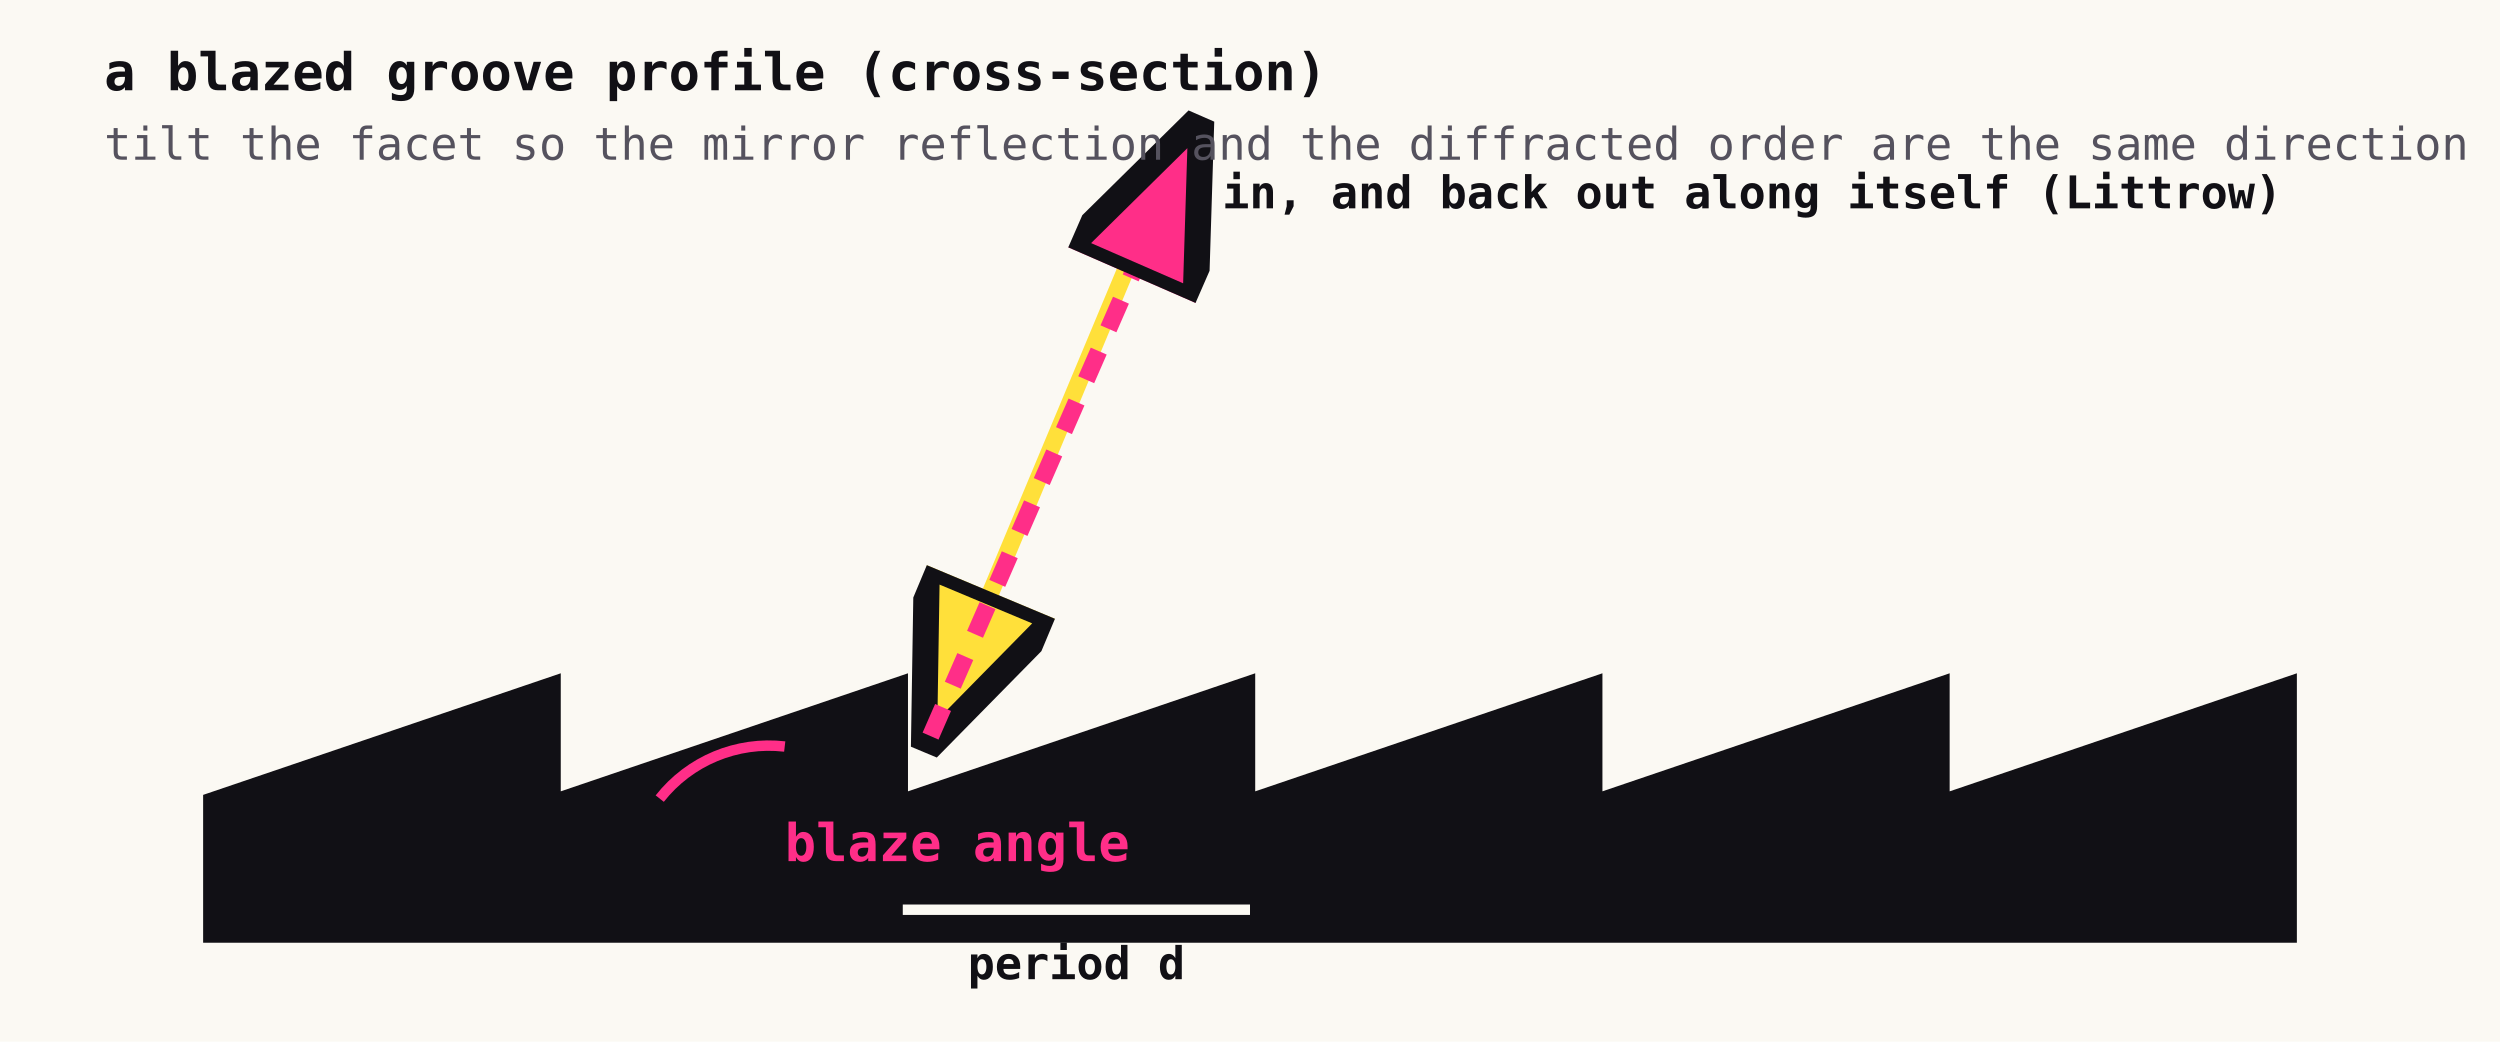
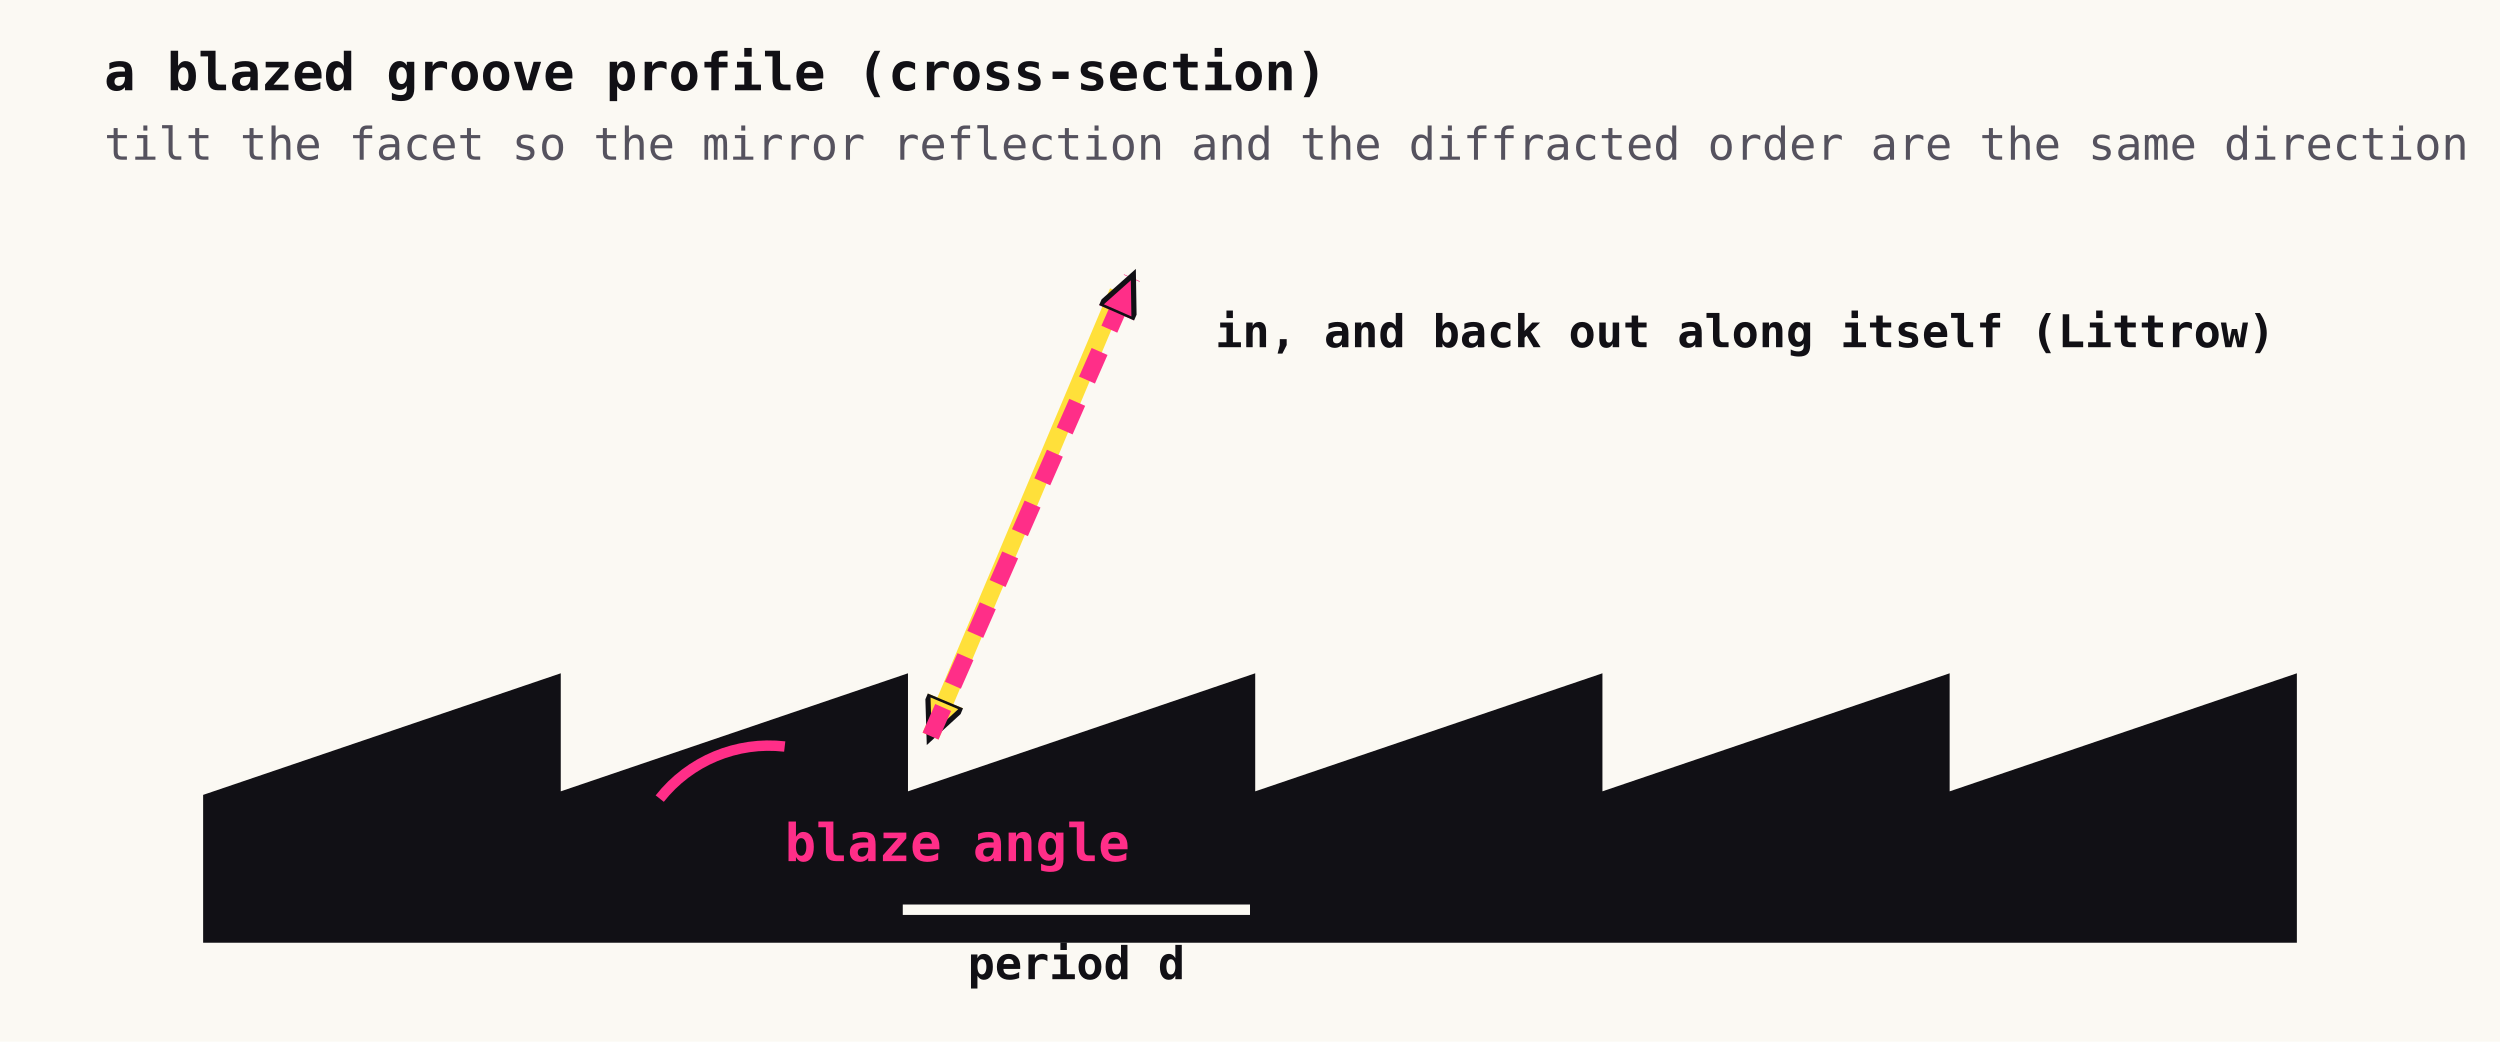
<svg xmlns="http://www.w3.org/2000/svg" viewBox="0 0 720 300" font-family="IBM Plex Mono, monospace" font-size="13">
  <rect width="720" height="300" fill="#fbf9f3" />
  <defs>
-     <marker id="a" markerWidth="10" markerHeight="8" refX="9" refY="4" orient="auto">
-       <path d="M0,0 L10,4 L0,8 z" fill="#ffe03a" stroke="#111015" stroke-width="1.5" />
+     <marker id="a" markerUnits="userSpaceOnUse" markerWidth="14" markerHeight="11" refX="11" refY="5.5" orient="auto">
+       <path d="M0,0 L12,5.5 L0,11 z" fill="#ffe03a" stroke="#111015" stroke-width="1.5" />
    </marker>
-     <marker id="b" markerWidth="10" markerHeight="8" refX="9" refY="4" orient="auto">
-       <path d="M0,0 L10,4 L0,8 z" fill="#ff2e88" stroke="#111015" stroke-width="1.5" />
+     <marker id="b" markerUnits="userSpaceOnUse" markerWidth="14" markerHeight="11" refX="11" refY="5.5" orient="auto">
+       <path d="M0,0 L12,5.5 L0,11 z" fill="#ff2e88" stroke="#111015" stroke-width="1.5" />
    </marker>
  </defs>
  <path d="M 60 230 L 160 196 L 160 230 L 260 196 L 260 230 L 360 196 L 360 230 L 460 196 L 460 230 L 560 196 L 560 230 L 660 196 L 660 230 L 660 270 L 60 270 Z" fill="#111015" stroke="#111015" stroke-width="3" />
-   <line x1="340" y1="40" x2="268" y2="212" stroke="#ffe03a" stroke-width="5" marker-end="url(#a)" />
-   <line x1="268" y1="212" x2="344" y2="38" stroke="#ff2e88" stroke-width="5" stroke-dasharray="9 7" marker-end="url(#b)" />
-   <text x="352" y="60" fill="#111015" font-weight="700">in, and back out along itself (Littrow)</text>
+   <line x1="322" y1="84" x2="268" y2="212" stroke="#ffe03a" stroke-width="5" marker-end="url(#a)" />
+   <line x1="268" y1="212" x2="326" y2="80" stroke="#ff2e88" stroke-width="5" stroke-dasharray="9 7" marker-end="url(#b)" />
+   <text x="350" y="100" fill="#111015" font-weight="700">in, and back out along itself (Littrow)</text>
  <path d="M 190 230 A 40 40 0 0 1 226 215" fill="none" stroke="#ff2e88" stroke-width="3" />
  <text x="226" y="248" fill="#ff2e88" font-weight="700" font-size="15">blaze angle</text>
  <line x1="260" y1="262" x2="360" y2="262" stroke="#fbf9f3" stroke-width="3" />
  <text x="310" y="282" text-anchor="middle" fill="#111015" font-weight="700">period d</text>
  <text x="30" y="26" fill="#111015" font-weight="700" font-size="15">a blazed groove profile (cross-section)</text>
  <text x="30" y="46" fill="#55525e">tilt the facet so the mirror reflection and the diffracted order are the same direction</text>
</svg>
